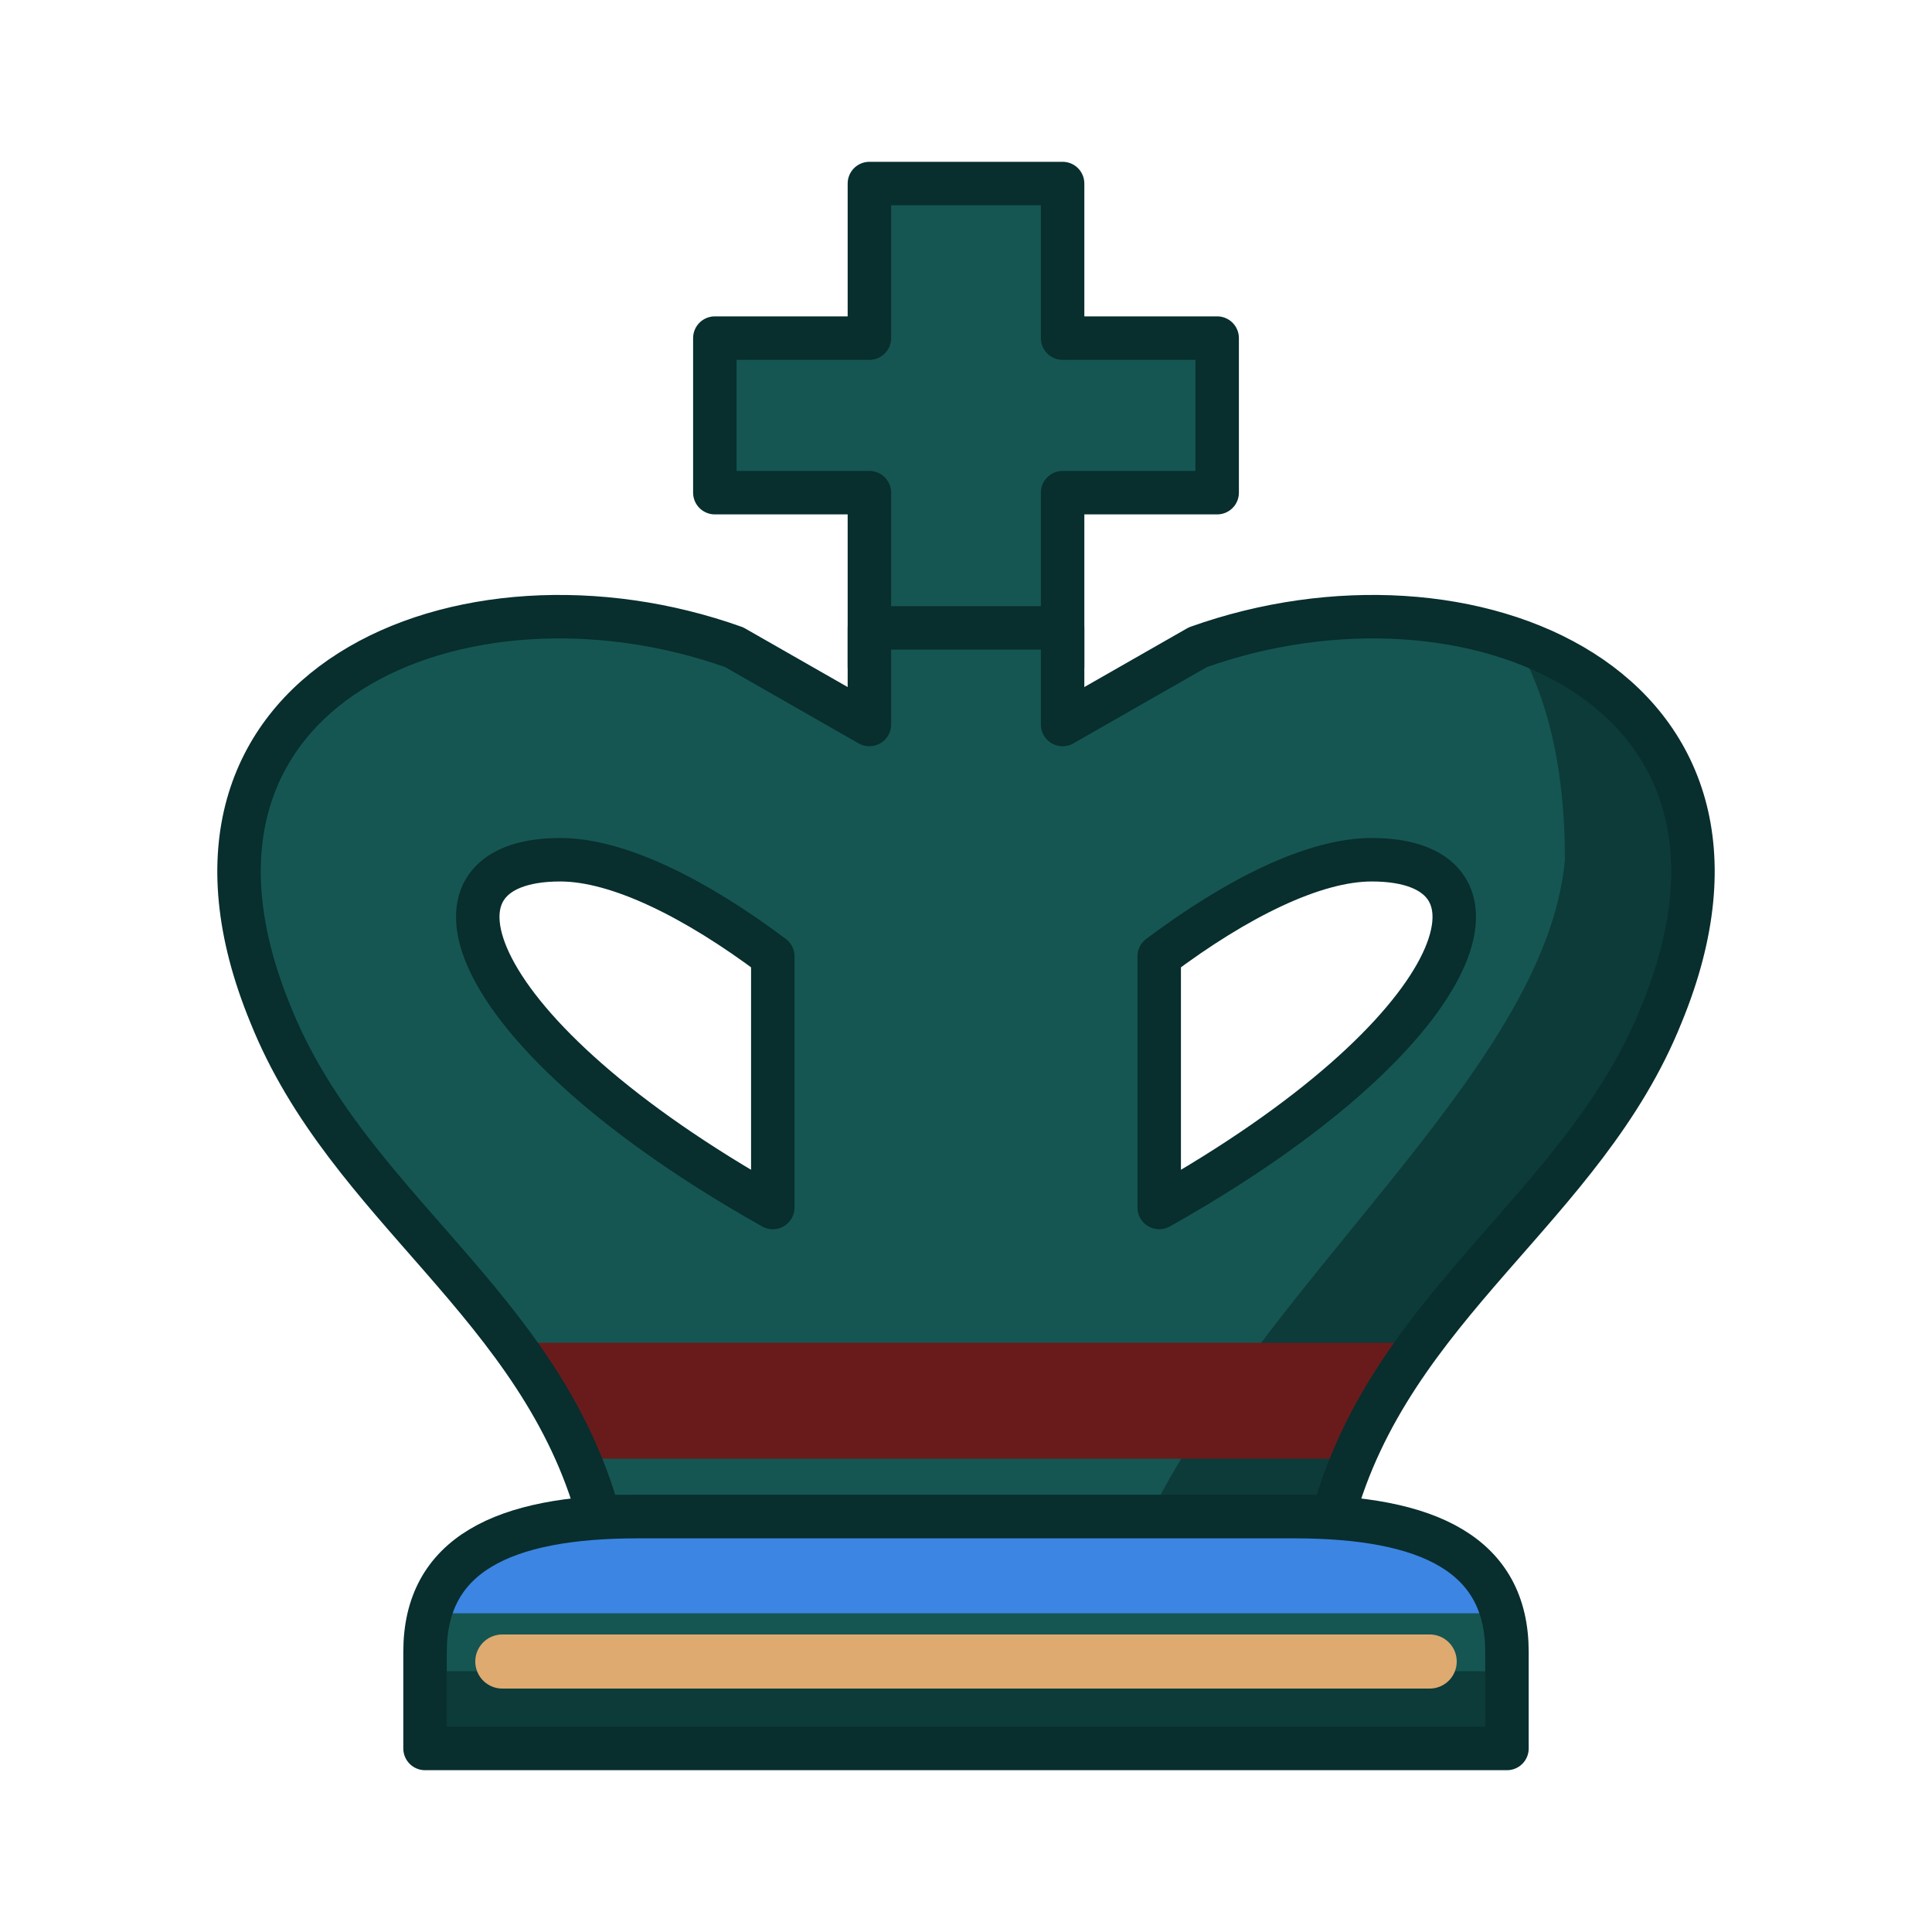
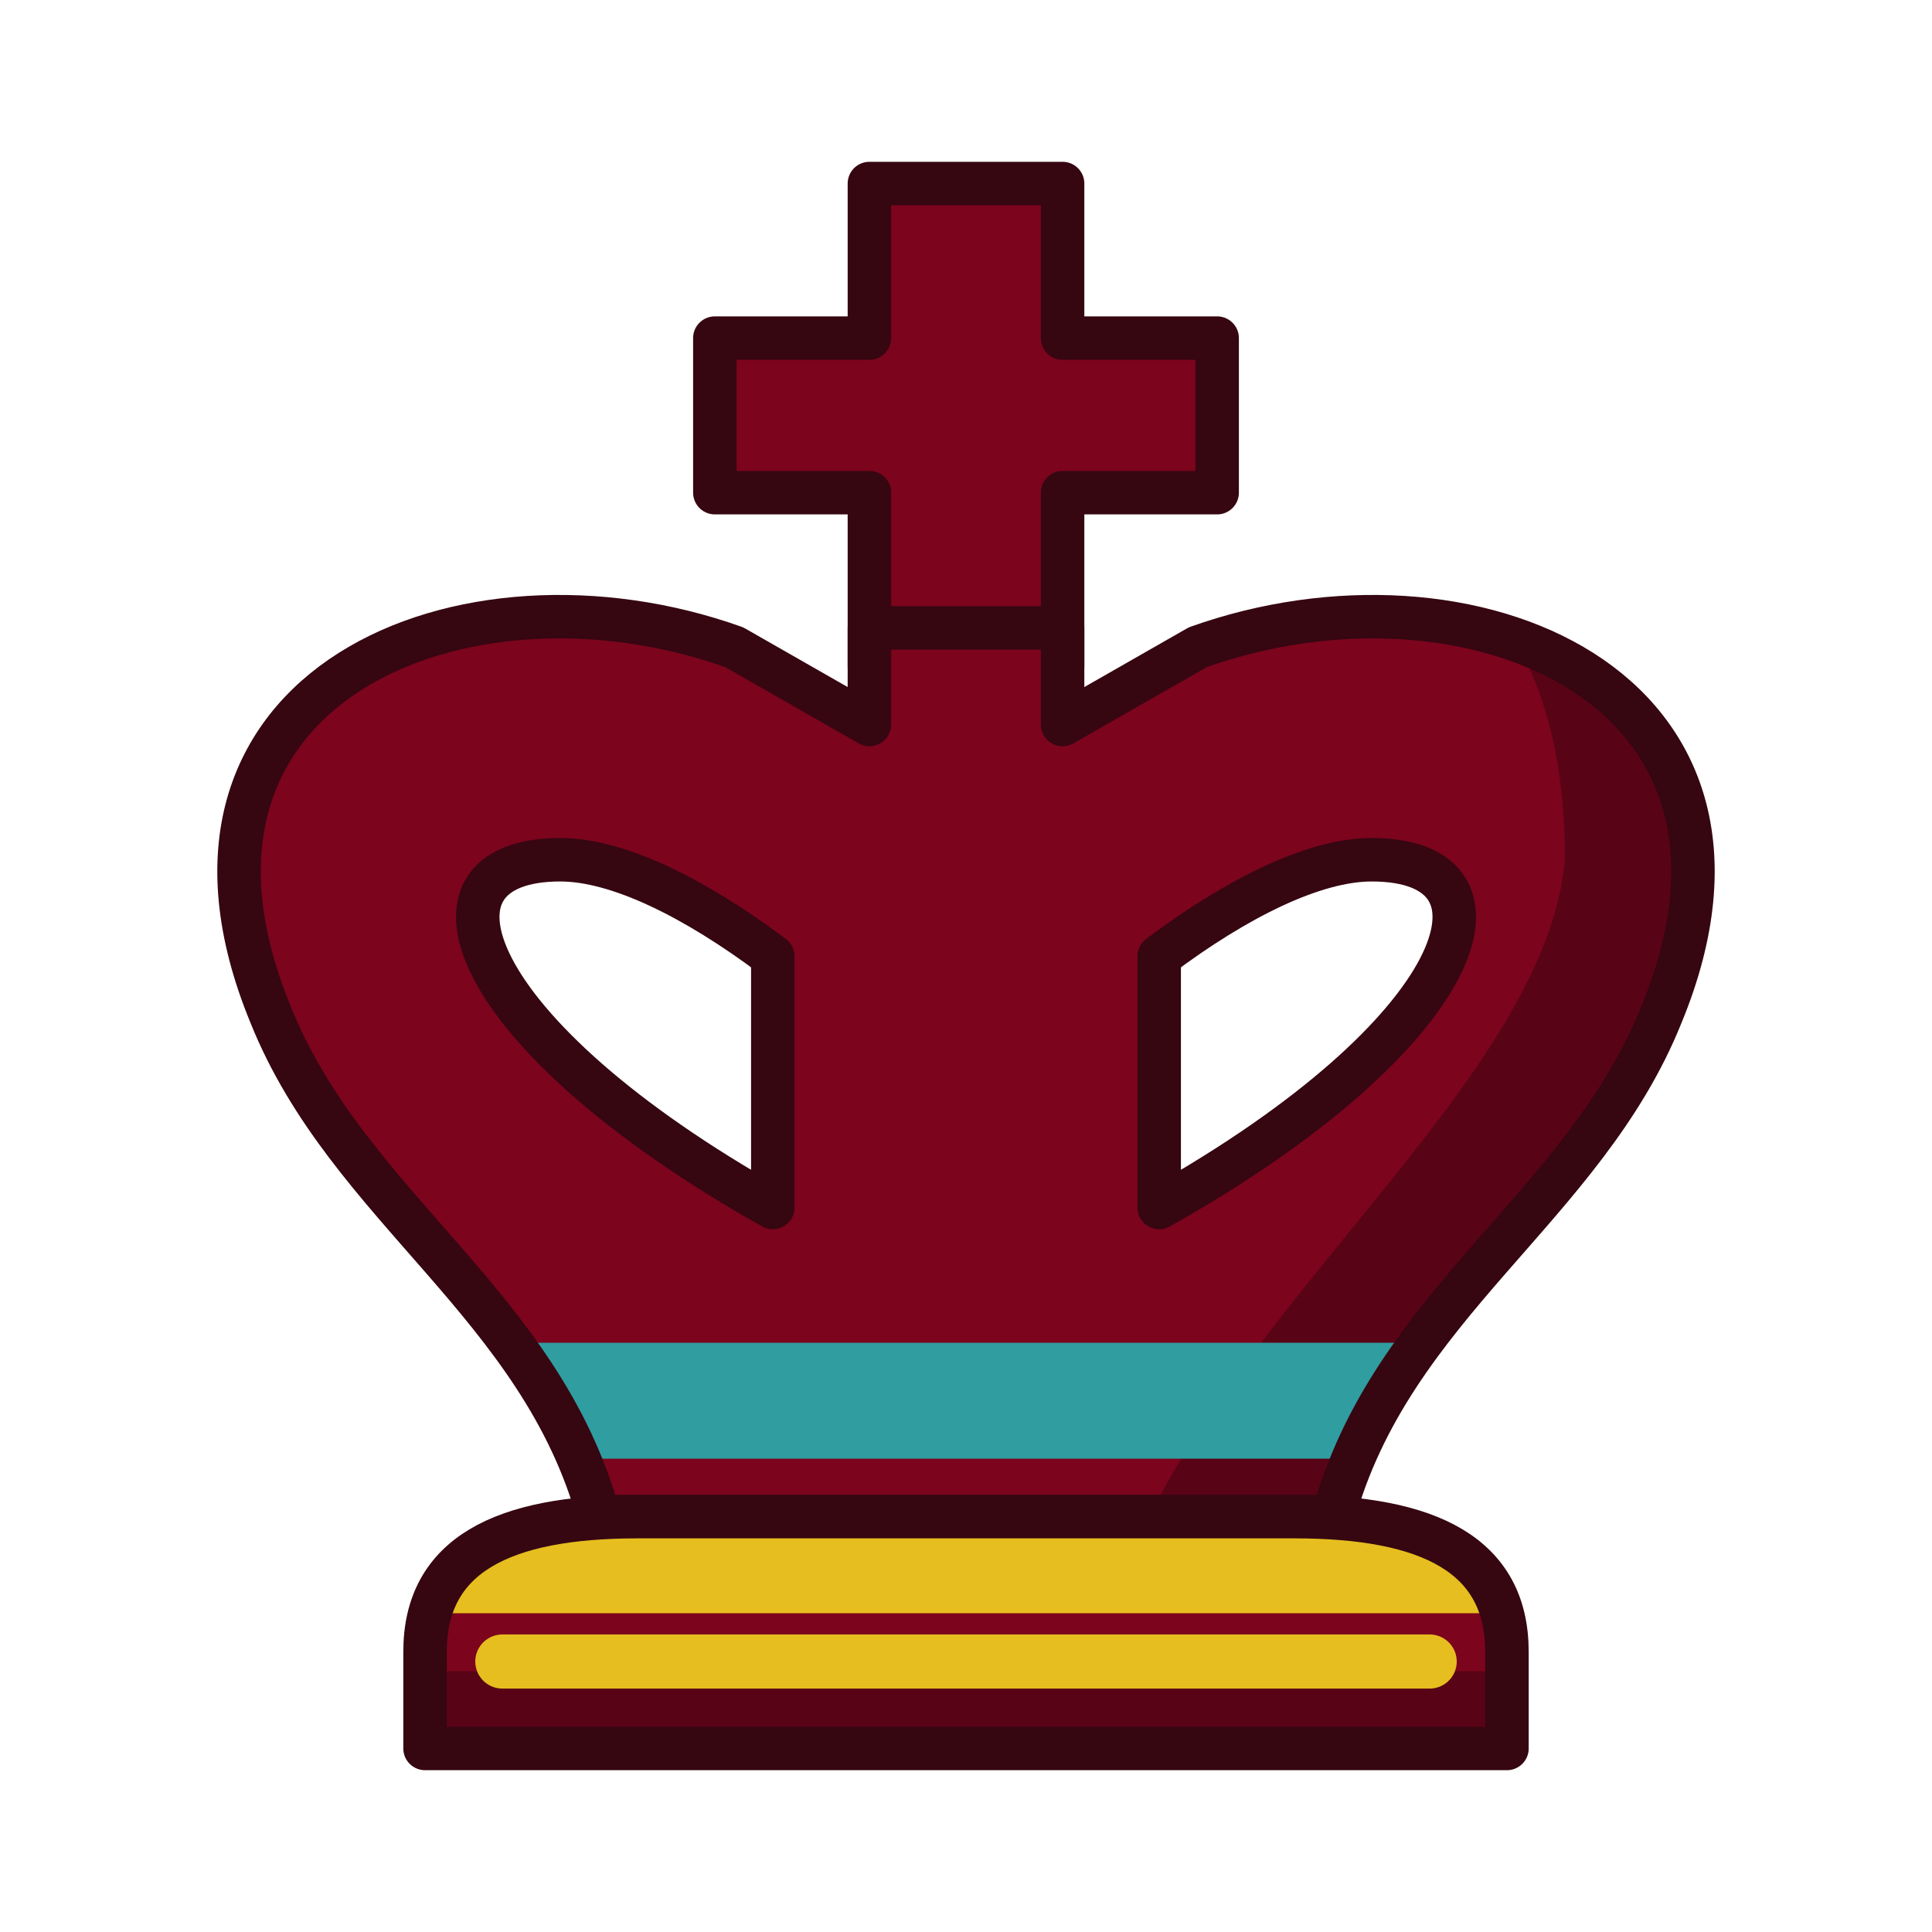
<svg xmlns="http://www.w3.org/2000/svg" viewBox="0 -1.5 100 100">
-   <g fill="#155653" stroke="#082E2E" stroke-width="2.25" stroke-linejoin="round" stroke-linecap="round">
-     <path d="M45 8 H55 V16 H63 V24 H55 V33 H45 V24 H37 V16 H45 Z" fill="#155653" stroke="none" fill-rule="evenodd" />
+   <g fill="#7C041D" stroke="#360611" stroke-width="2.25" stroke-linejoin="round" stroke-linecap="round">
+     <path d="M45 8 H55 V16 H63 V24 H55 V33 H45 V24 H37 V16 H45 Z" fill="#7C041D" stroke="none" fill-rule="evenodd" />
    <defs>
      <clipPath id="s10">
        <path d="M45 8 H55 V16 H63 V24 H55 V33 H45 V24 H37 V16 H45 Z" clip-rule="evenodd" />
      </clipPath>
    </defs>
    <g stroke="none" clip-path="url(#s10)">
-       <path d="M10 68 H90 V74 H10 Z" fill="#691B1B" />
-       <path d="M10 78 H90 V82 H10 Z" fill="#3D85E3" />
+       <path d="M10 68 H90 V74 H10 Z" fill="#309DA1" />
+       <path d="M10 78 H90 V82 H10 Z" fill="#E6BE1F" />
    </g>
    <path d="M45 8 H55 V16 H63 V24 H55 V33 H45 V24 H37 V16 H45 Z" fill="none" />
-     <path d="M31 77 C28 66 18 61 14 51 C7 34 24 27 38 32 L45 36 V31 H55 V36 L62 32 C76 27 93 34 86 51 C82 61 72 66 69 77 Z M29 43 C21 43 24 52 40 61 V48 C36 45 32 43 29 43 Z M71 43 C68 43 64 45 60 48 V61 C76 52 79 43 71 43 Z" fill="#155653" stroke="none" fill-rule="evenodd" />
+     <path d="M31 77 C28 66 18 61 14 51 C7 34 24 27 38 32 L45 36 V31 H55 V36 L62 32 C76 27 93 34 86 51 C82 61 72 66 69 77 Z M29 43 C21 43 24 52 40 61 V48 C36 45 32 43 29 43 Z M71 43 C68 43 64 45 60 48 V61 C76 52 79 43 71 43 Z" fill="#7C041D" stroke="none" fill-rule="evenodd" />
    <defs>
      <clipPath id="s11">
        <path d="M31 77 C28 66 18 61 14 51 C7 34 24 27 38 32 L45 36 V31 H55 V36 L62 32 C76 27 93 34 86 51 C82 61 72 66 69 77 Z M29 43 C21 43 24 52 40 61 V48 C36 45 32 43 29 43 Z M71 43 C68 43 64 45 60 48 V61 C76 52 79 43 71 43 Z" clip-rule="evenodd" />
      </clipPath>
    </defs>
-     <path d="M78 31 C89 35 91 43 86 51 C82 61 72 66 69 78 H59 C65 65 80 54 81 43 C81 38 80 34 78 31 Z" fill="#0C3B39" stroke="none" clip-path="url(#s11)" />
+     <path d="M78 31 C89 35 91 43 86 51 C82 61 72 66 69 78 H59 C65 65 80 54 81 43 C81 38 80 34 78 31 Z" fill="#590316" stroke="none" clip-path="url(#s11)" />
    <g stroke="none" clip-path="url(#s11)">
-       <path d="M10 68 H90 V74 H10 Z" fill="#691B1B" />
-       <path d="M10 78 H90 V82 H10 Z" fill="#3D85E3" />
+       <path d="M10 68 H90 V74 H10 Z" fill="#309DA1" />
+       <path d="M10 78 H90 V82 H10 Z" fill="#E6BE1F" />
    </g>
    <path d="M31 77 C28 66 18 61 14 51 C7 34 24 27 38 32 L45 36 V31 H55 V36 L62 32 C76 27 93 34 86 51 C82 61 72 66 69 77 Z M29 43 C21 43 24 52 40 61 V48 C36 45 32 43 29 43 Z M71 43 C68 43 64 45 60 48 V61 C76 52 79 43 71 43 Z" fill="none" />
-     <path d="M22 89 V84 C22 79 26 77 33 77 H67 C74 77 78 79 78 84 V89 Z" fill="#155653" stroke="none" fill-rule="evenodd" />
+     <path d="M22 89 V84 C22 79 26 77 33 77 H67 C74 77 78 79 78 84 V89 Z" fill="#7C041D" stroke="none" fill-rule="evenodd" />
    <defs>
      <clipPath id="s12">
        <path d="M22 89 V84 C22 79 26 77 33 77 H67 C74 77 78 79 78 84 V89 Z" clip-rule="evenodd" />
      </clipPath>
    </defs>
-     <path d="M21 85 H79 V90 H21 Z" fill="#0C3B39" stroke="none" clip-path="url(#s12)" />
+     <path d="M21 85 H79 V90 H21 Z" fill="#590316" stroke="none" clip-path="url(#s12)" />
    <g stroke="none" clip-path="url(#s12)">
-       <path d="M10 68 H90 V74 H10 Z" fill="#691B1B" />
-       <path d="M10 78 H90 V82 H10 Z" fill="#3D85E3" />
+       <path d="M10 68 H90 V74 H10 Z" fill="#309DA1" />
+       <path d="M10 78 H90 V82 H10 Z" fill="#E6BE1F" />
    </g>
    <path d="M22 89 V84 C22 79 26 77 33 77 H67 C74 77 78 79 78 84 V89 Z" fill="none" />
-     <path d="M26 84.5 H74" fill="none" stroke="#DEAA70" stroke-width="2.8" stroke-linecap="round" />
+     <path d="M26 84.5 H74" fill="none" stroke="#E6BE1F" stroke-width="2.8" stroke-linecap="round" />
  </g>
</svg>
